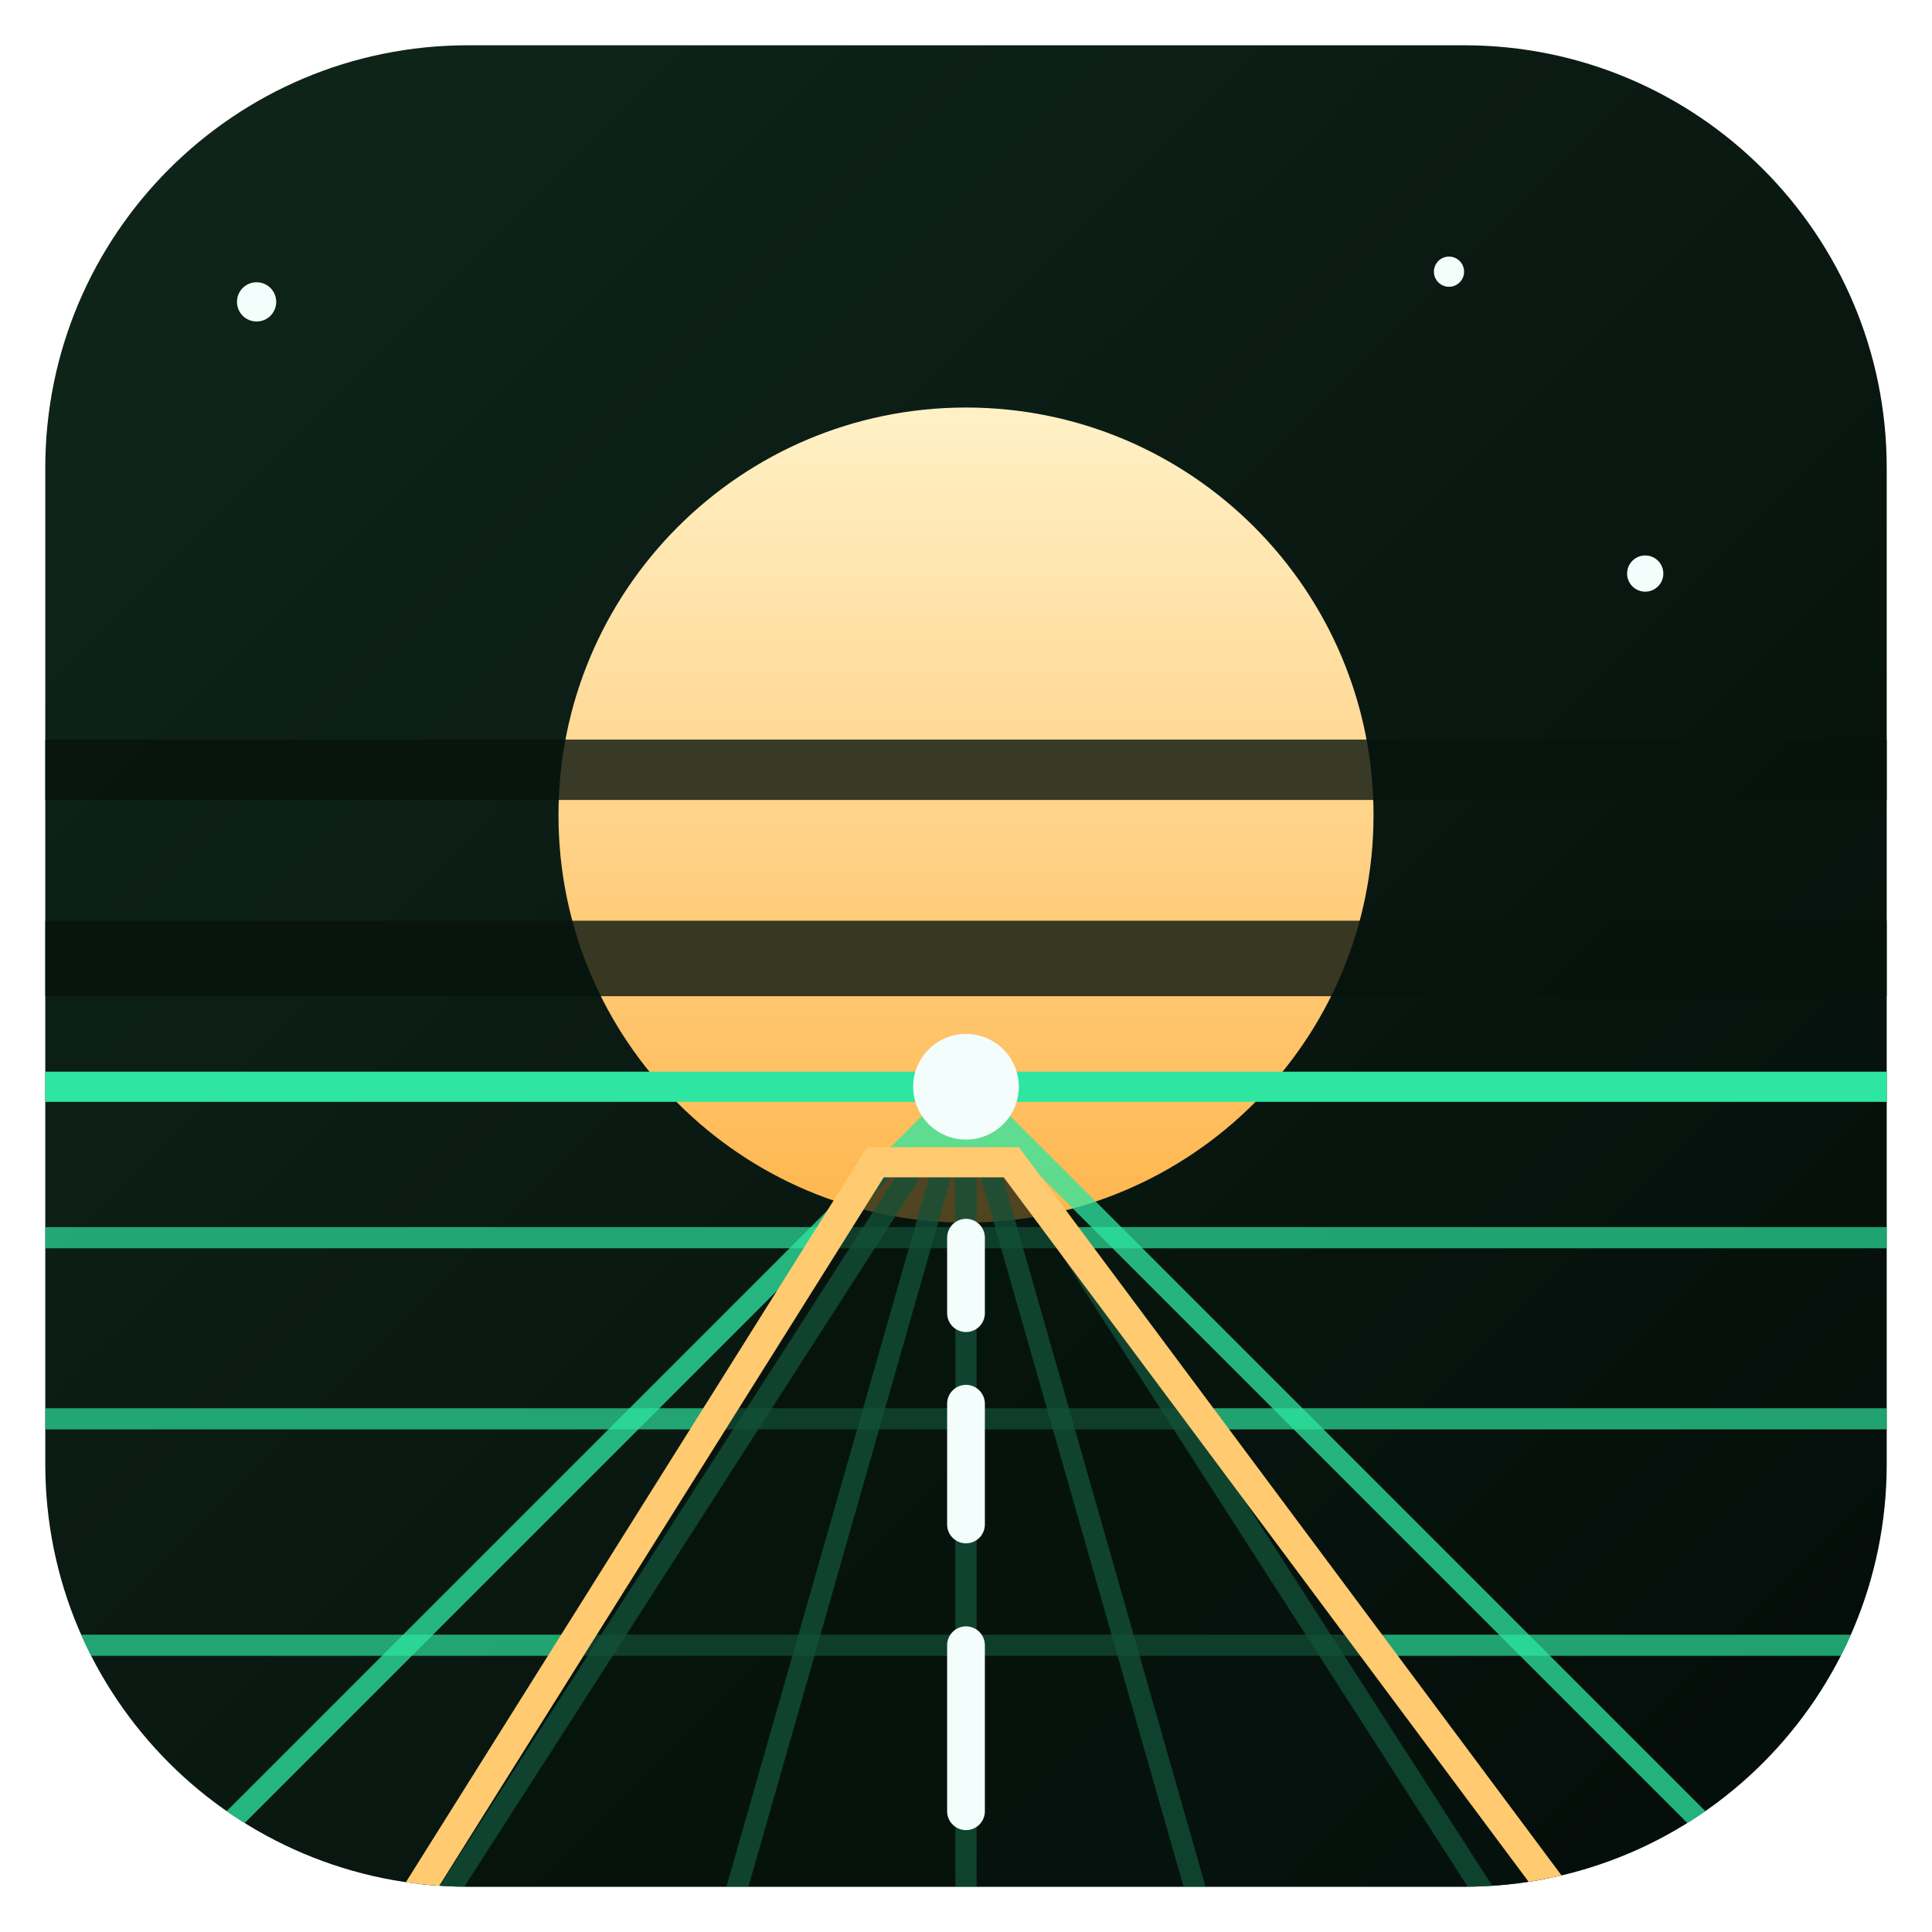
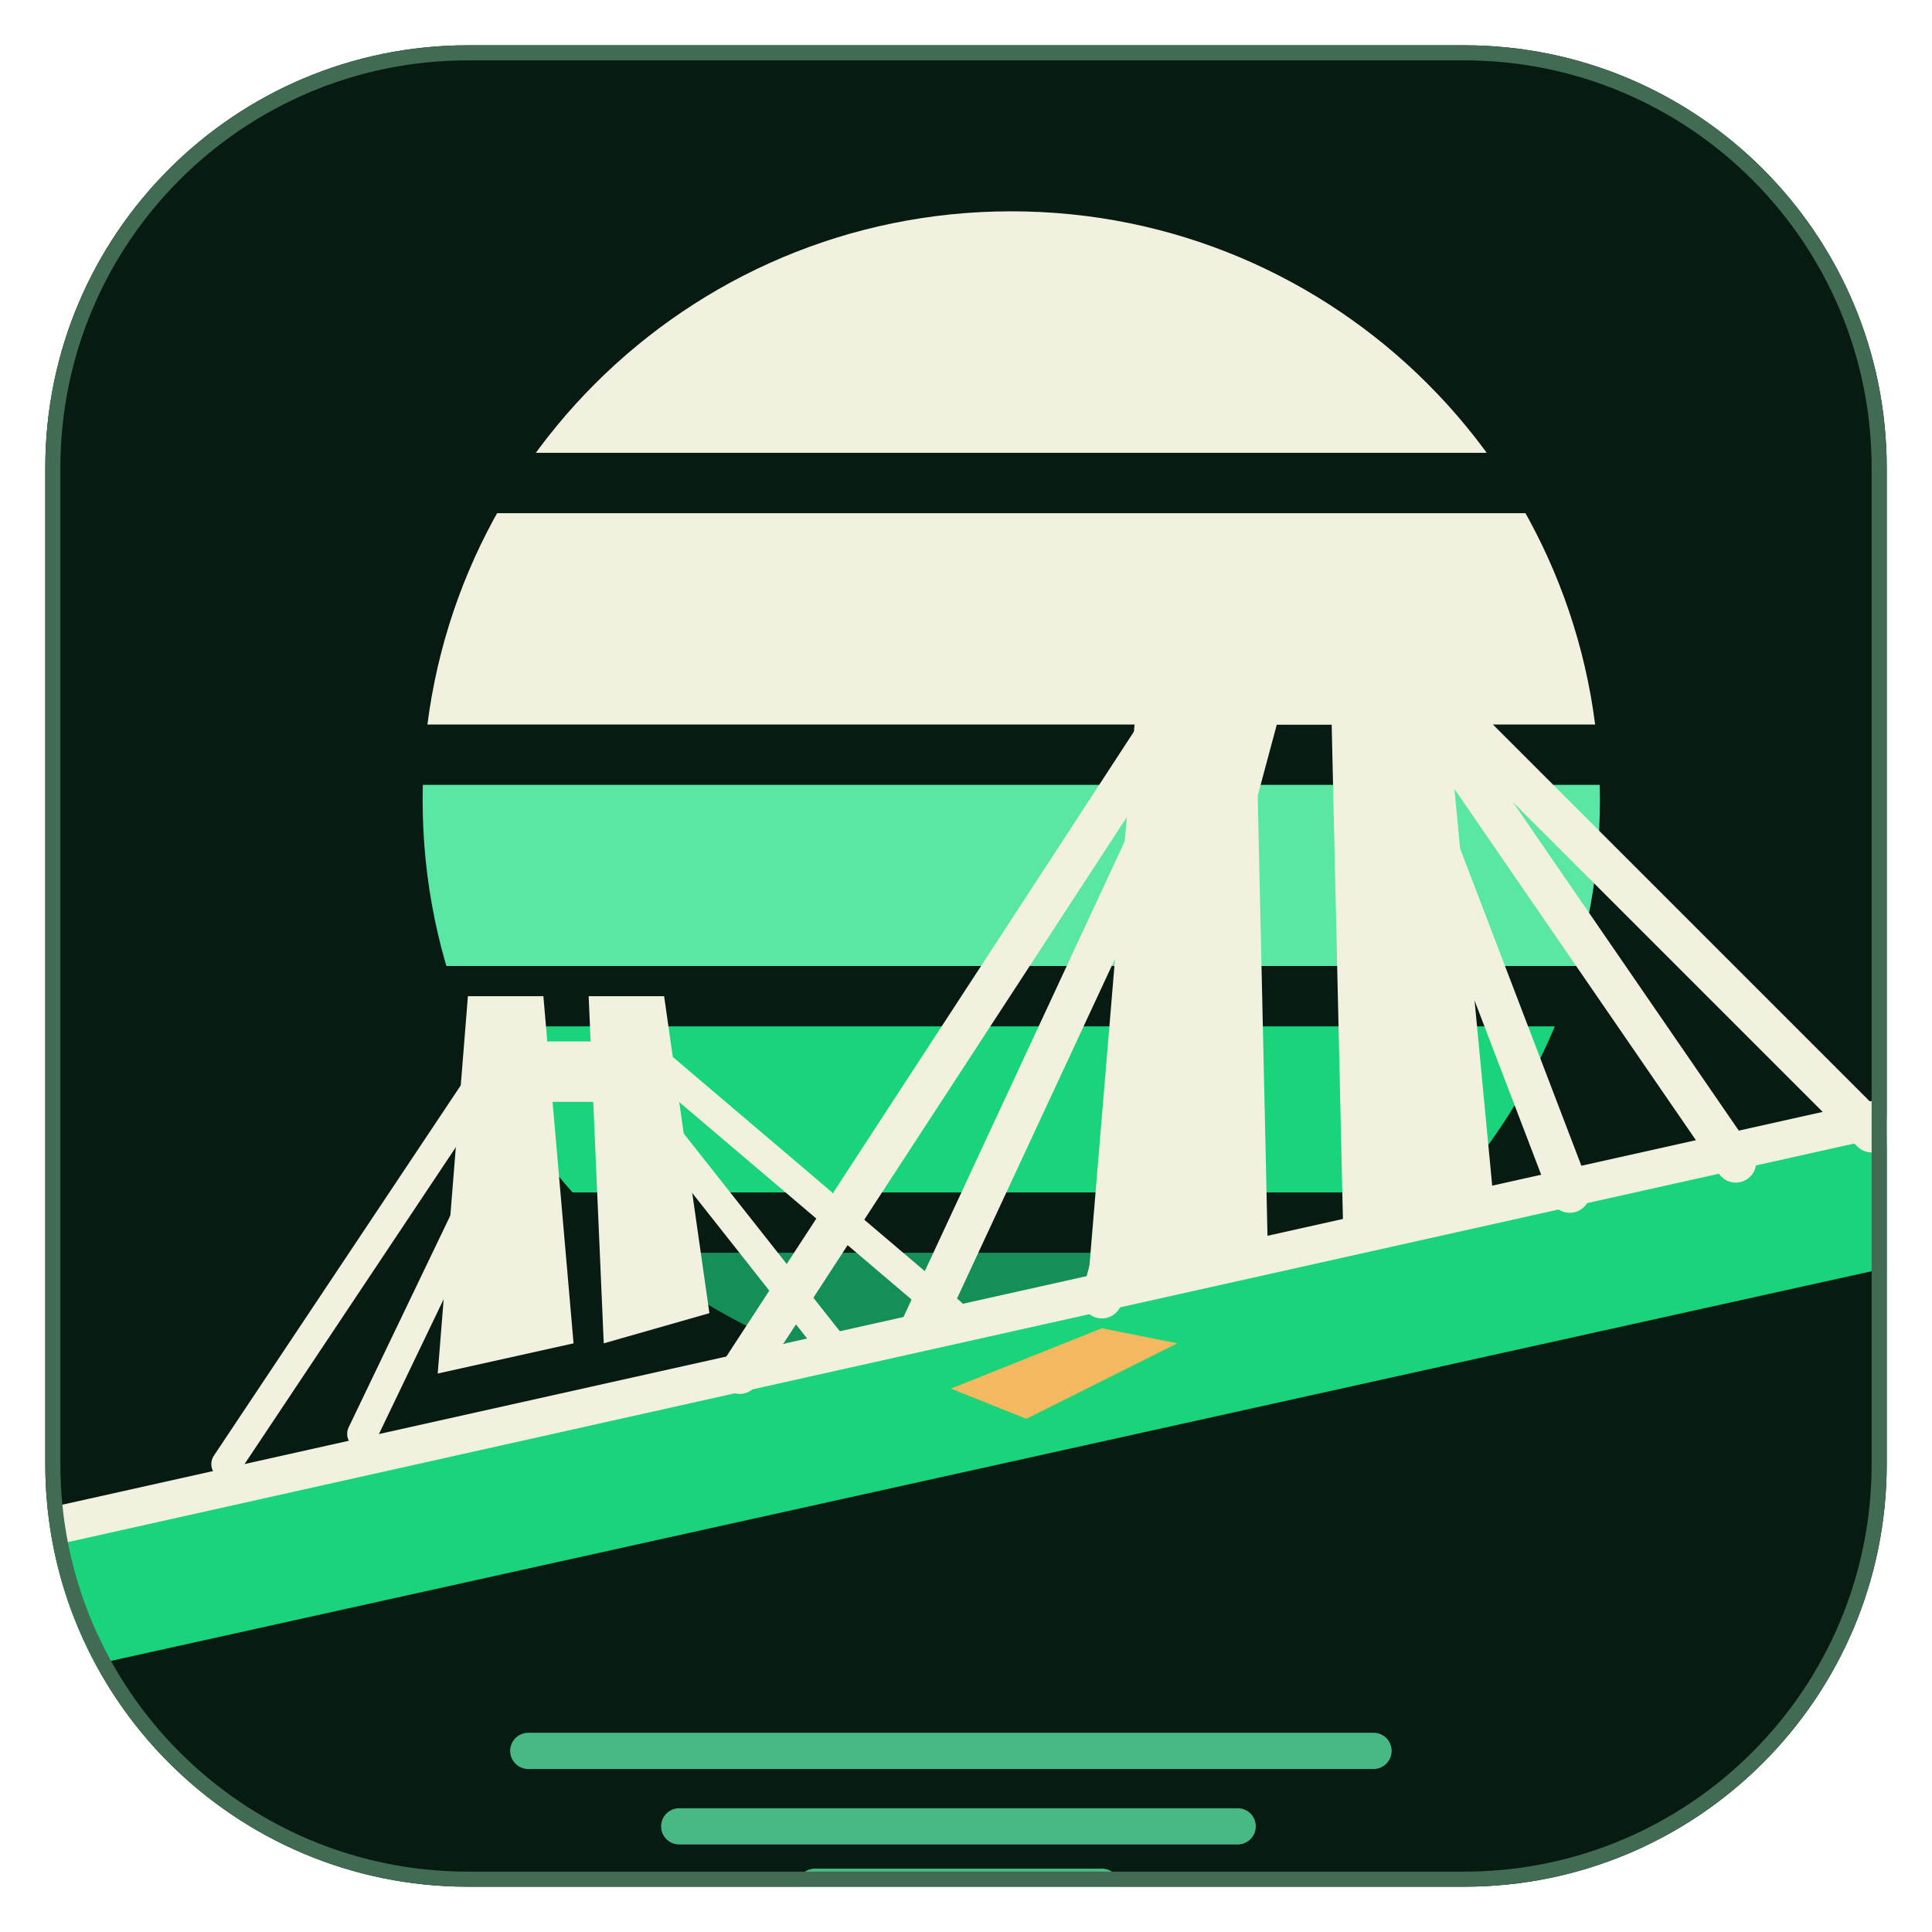
- <svg xmlns="http://www.w3.org/2000/svg" viewBox="0 0 128 128">
+ <svg xmlns="http://www.w3.org/2000/svg" viewBox="0 0 128 128" role="img" aria-labelledby="title desc">
  <defs>
-     <linearGradient id="night" x1="0" y1="0" x2="1" y2="1">
-       <stop offset="0" stop-color="#10271b" />
-       <stop offset="1" stop-color="#030b08" />
-     </linearGradient>
-     <linearGradient id="sun" x1="0" y1="0" x2="0" y2="1">
-       <stop offset="0" stop-color="#fff1c7" />
-       <stop offset="1" stop-color="#ffb64d" />
-     </linearGradient>
-     <clipPath id="round">
+     <clipPath id="icon-frame">
      <rect x="3" y="3" width="122" height="122" rx="28" />
    </clipPath>
+     <clipPath id="moon">
+       <circle cx="67" cy="53" r="39" />
+     </clipPath>
  </defs>
-   <g clip-path="url(#round)">
-     <rect width="128" height="128" fill="url(#night)" />
-     <circle cx="64" cy="54" r="27" fill="url(#sun)" />
-     <path d="M0 49h128v4H0zm0 12h128v5H0z" fill="#06130d" opacity=".8" />
-     <path d="M0 72h128" stroke="#2ee6a0" stroke-width="2" />
-     <path d="M64 72L8 128M64 72L28 128M64 72L48 128M64 72v56M64 72l16 56M64 72l36 56M64 72l56 56" stroke="#2ee6a0" stroke-opacity=".76" stroke-width="1.4" />
-     <path d="M0 82h128M0 94h128M0 109h128M0 128h128" stroke="#2ee6a0" stroke-opacity=".68" stroke-width="1.4" />
-     <path d="M26 128L58 77L67 77L105 128" fill="#06130d" fill-opacity=".7" stroke="#ffca70" stroke-width="2" />
-     <path d="M64 120V109M64 101V93M64 87V82" stroke="#f3fdfb" stroke-width="2.5" stroke-linecap="round" />
-     <circle cx="64" cy="72" r="3.5" fill="#f3fdfb" />
-     <circle cx="17" cy="20" r="1.3" fill="#f3fdfb" />
-     <circle cx="96" cy="18" r="1" fill="#f3fdfb" />
-     <circle cx="109" cy="38" r="1.2" fill="#f3fdfb" />
+   <g clip-path="url(#icon-frame)">
+     <rect width="128" height="128" fill="#071b12" />
+     <g clip-path="url(#moon)">
+       <rect x="25" y="14" width="84" height="16" fill="#f2f0df" />
+       <rect x="20" y="34" width="94" height="14" fill="#f2f0df" />
+       <rect x="18" y="52" width="98" height="12" fill="#5ae6a5" />
+       <rect x="20" y="68" width="94" height="11" fill="#19d47b" />
+       <rect x="27" y="83" width="80" height="9" fill="#148f57" />
+     </g>
+     <path d="M3 101 L125 74 L125 84 L3 111 Z" fill="#19d47b" />
+     <path d="M4 101 L125 74" fill="none" stroke="#f2f0df" stroke-width="2.5" />
+     <path d="M29 91 L31 66 L36 66 L38 89 Z M40 89 L39 66 L44 66 L47 87 Z M31 69 L44 69 L44 73 L31 73 Z" fill="#f2f0df" />
+     <path d="M72 86 L76 38 L83 38 L84 83 Z M89 82 L88 38 L95 38 L99 80 Z M77 42 L94 42 L94 48 L77 48 Z" fill="#f2f0df" />
+     <g fill="none" stroke="#f2f0df" stroke-linecap="round">
+       <path d="M33 70 L15 97 M36 70 L24 95 M40 70 L55 89 M43 70 L63 87" stroke-width="2" />
+       <path d="M79 45 L49 91 M81 45 L61 88 M84 45 L73 86 M91 45 L104 79 M93 45 L115 77 M94 45 L124 75" stroke-width="2.7" />
+     </g>
+     <path d="M63 92 L73 88 L78 89 L68 94 Z" fill="#f4b860" />
+     <path d="M35 116 H91 M45 121 H82 M54 125 H73" fill="none" stroke="#5ae6a5" stroke-width="2.4" stroke-linecap="round" opacity=".78" />
  </g>
+   <rect x="3.5" y="3.5" width="121" height="121" rx="27.5" fill="none" stroke="#416b52" />
</svg>
